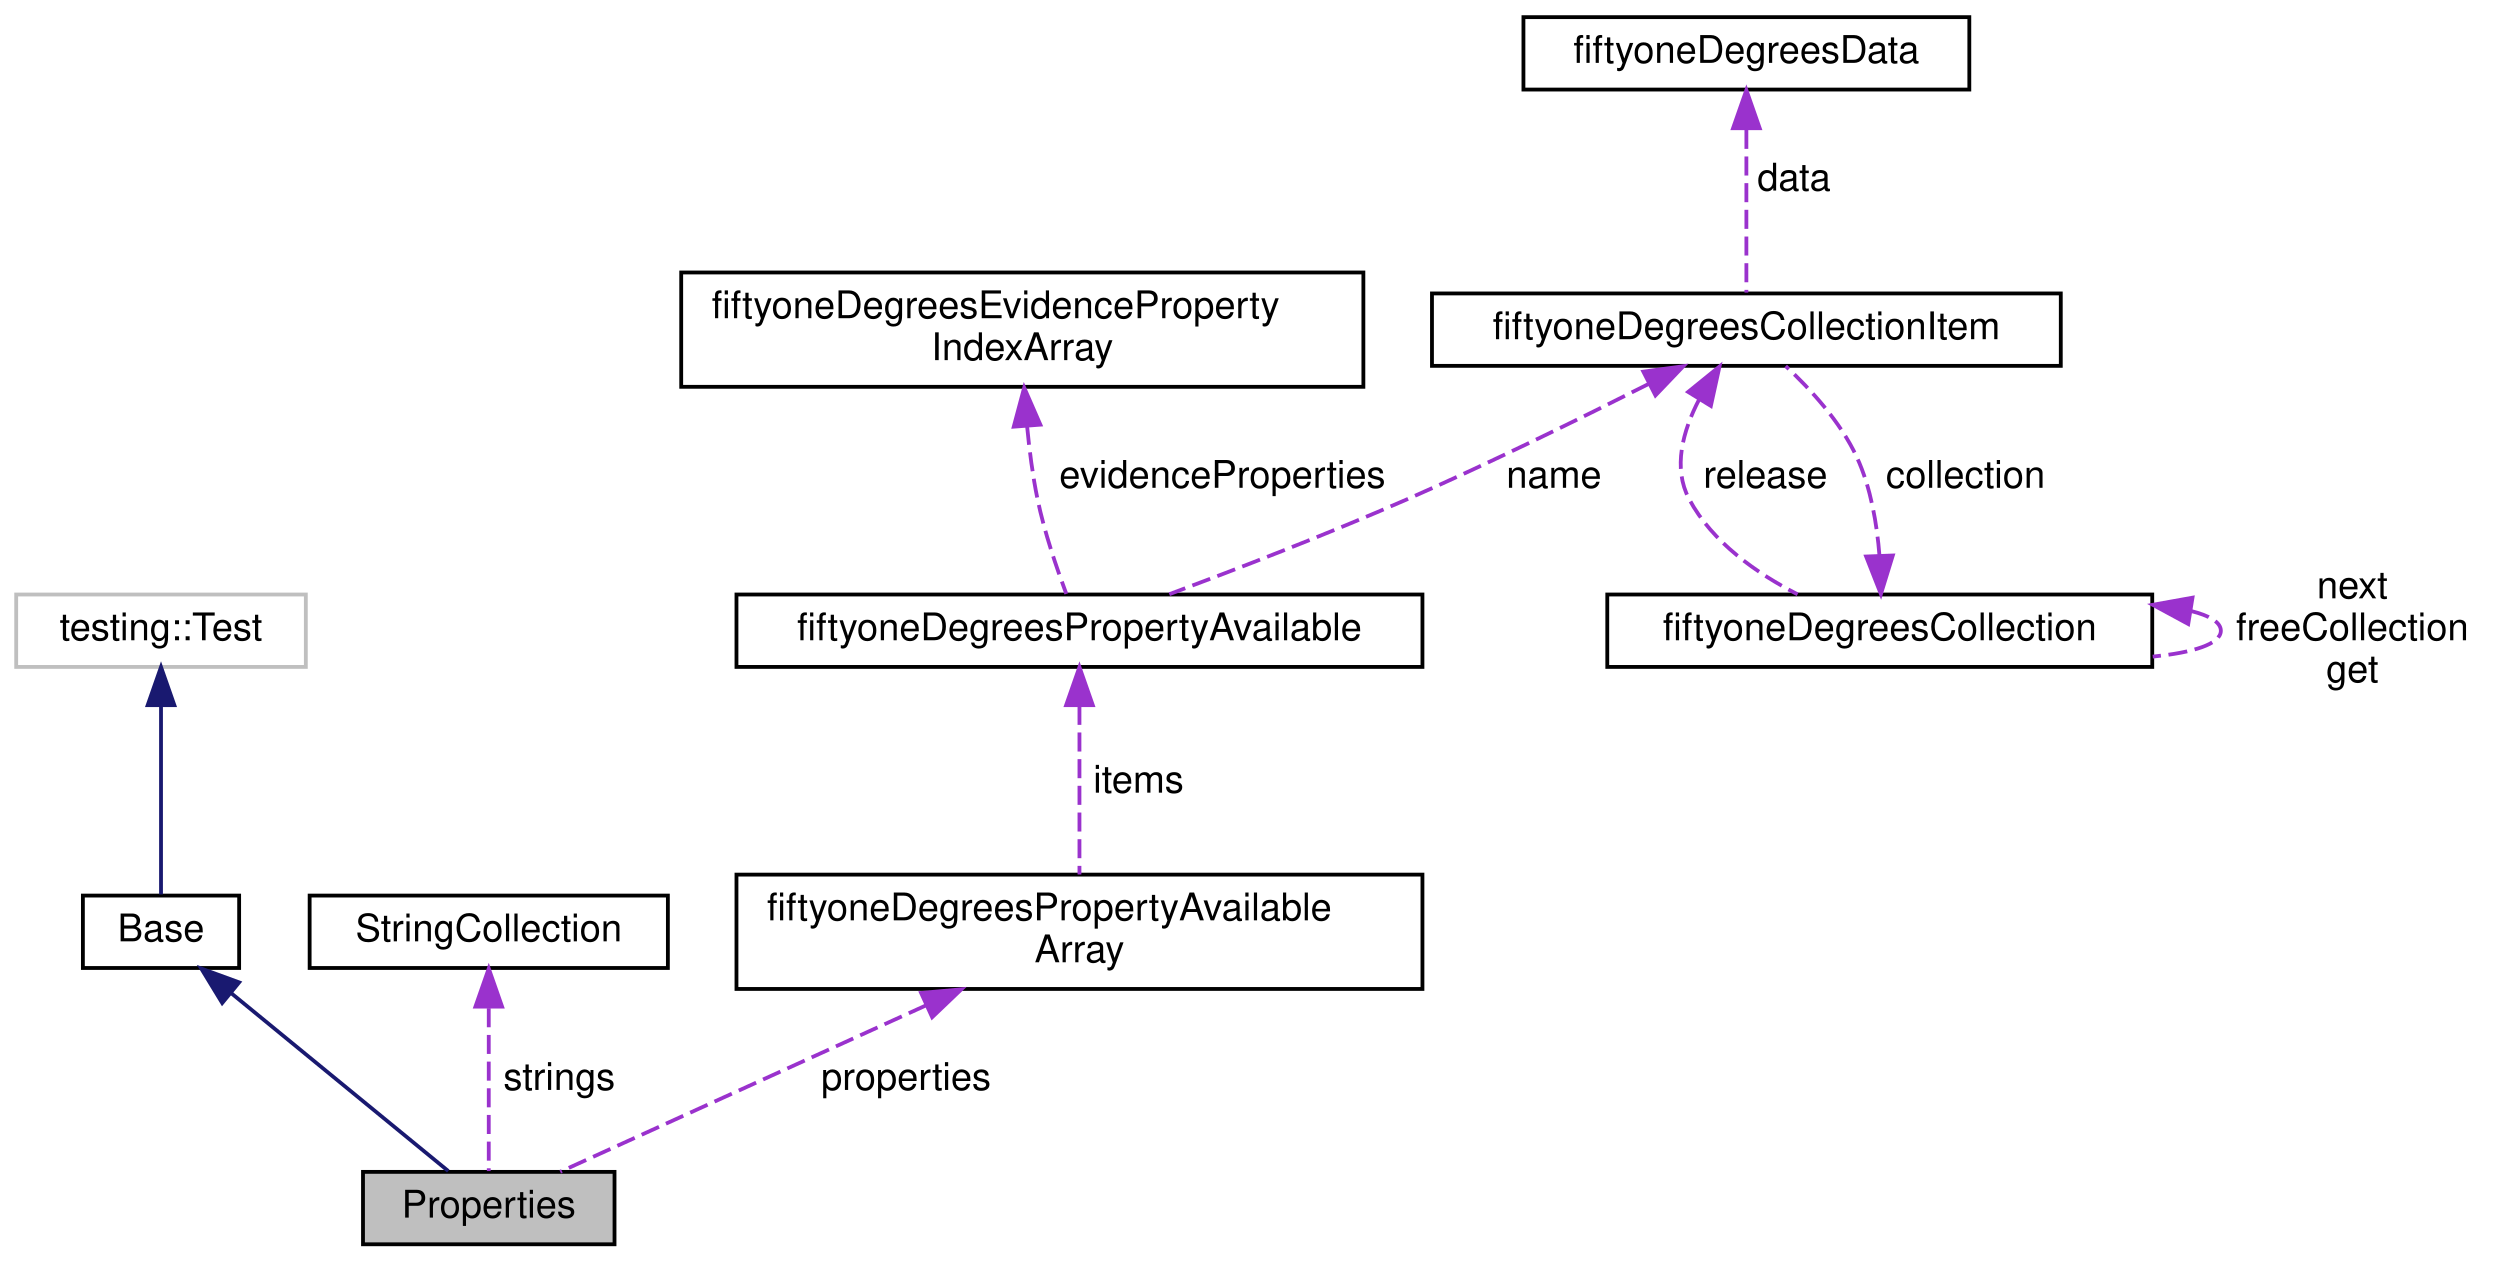
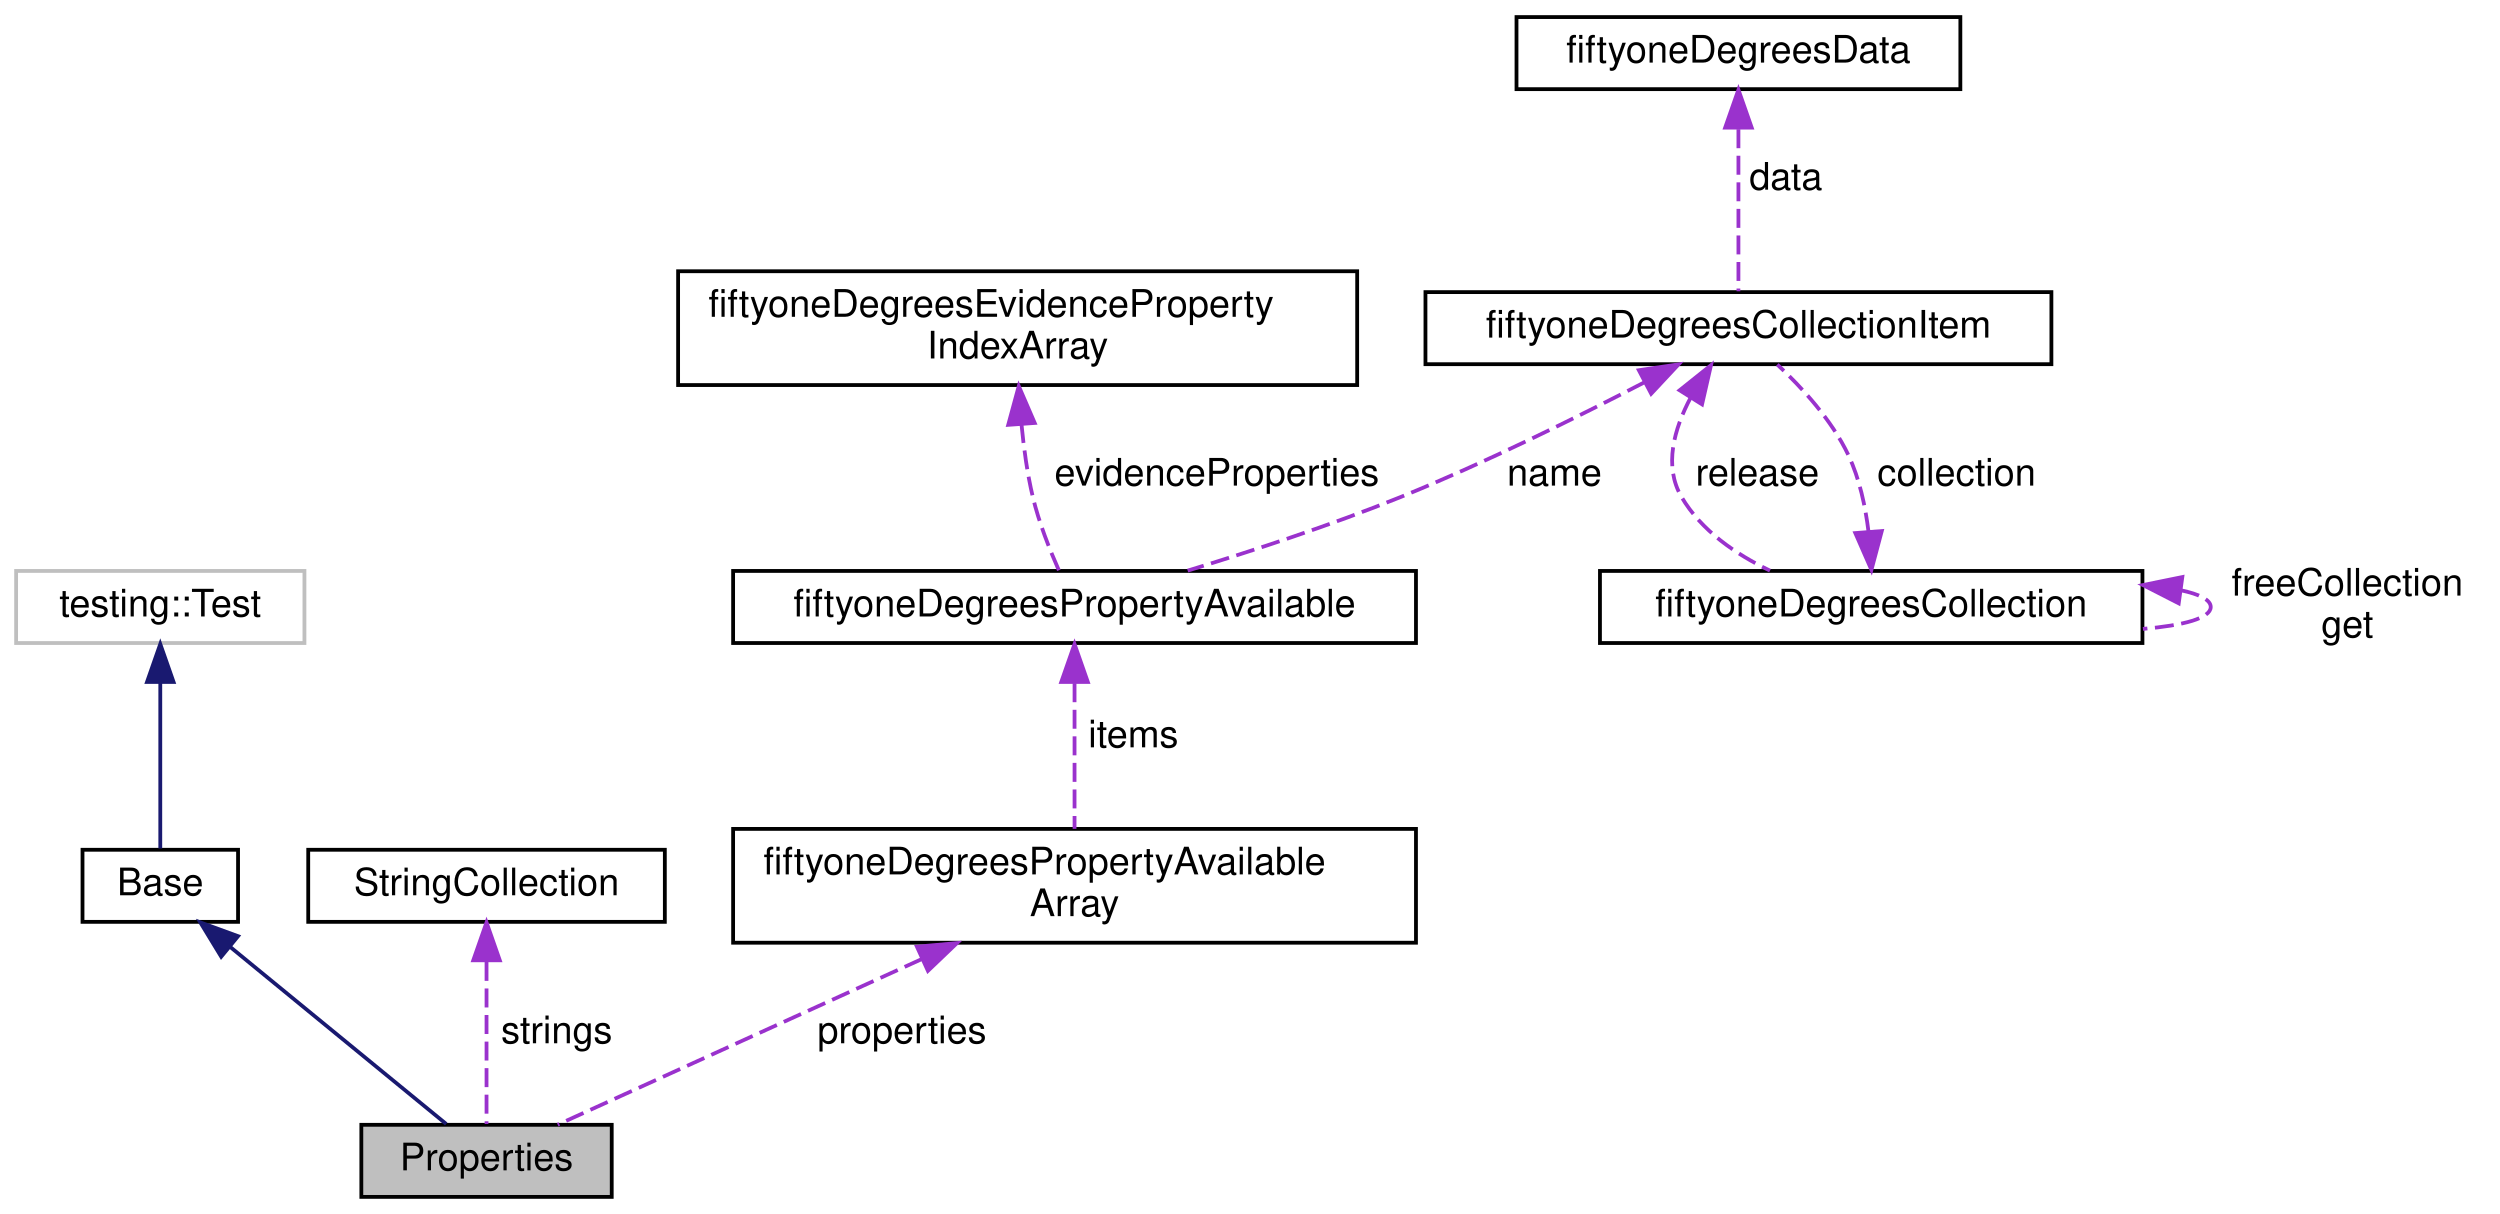
- <svg xmlns="http://www.w3.org/2000/svg" xmlns:xlink="http://www.w3.org/1999/xlink" width="656pt" height="331pt" viewBox="0.00 0.00 655.50 331.00">
-   <g id="graph0" class="graph" transform="scale(1 1) rotate(0) translate(4 327)">
+ <svg xmlns="http://www.w3.org/2000/svg" xmlns:xlink="http://www.w3.org/1999/xlink" width="659pt" height="320pt" viewBox="0.00 0.00 658.50 320.00">
+   <g id="graph0" class="graph" transform="scale(1 1) rotate(0) translate(4 316)">
    <g id="node1" class="node">
      <g id="a_node1">
        <a xlink:title="Properties test class used to test the functionality of properties.c.">
          <polygon fill="#bfbfbf" stroke="black" points="91,-0.5 91,-19.5 157,-19.5 157,-0.5 91,-0.5" />
          <text text-anchor="middle" x="124" y="-7.5" font-family="Helvetica,sans-Serif" font-size="10.00">Properties</text>
        </a>
      </g>
    </g>
    <g id="node2" class="node">
      <g id="a_node2">
        <a xlink:href="class_base.html" target="_top" xlink:title="Base test class used to carry out memory leak checks.">
          <polygon fill="none" stroke="black" points="17.5,-73 17.5,-92 58.5,-92 58.5,-73 17.5,-73" />
          <text text-anchor="middle" x="38" y="-80" font-family="Helvetica,sans-Serif" font-size="10.00">Base</text>
        </a>
      </g>
    </g>
    <g id="edge1" class="edge">
      <path fill="none" stroke="midnightblue" d="M56.33,-66.47C73.68,-52.25 99.14,-31.38 113.37,-19.72" />
      <polygon fill="midnightblue" stroke="midnightblue" points="54.06,-63.81 48.55,-72.86 58.5,-69.22 54.06,-63.81" />
    </g>
    <g id="node3" class="node">
      <g id="a_node3">
        <a xlink:title=" ">
-           <polygon fill="none" stroke="#bfbfbf" points="0,-152 0,-171 76,-171 76,-152 0,-152" />
-           <text text-anchor="middle" x="38" y="-159" font-family="Helvetica,sans-Serif" font-size="10.00">testing::Test</text>
+           <polygon fill="none" stroke="#bfbfbf" points="0,-146.5 0,-165.5 76,-165.5 76,-146.5 0,-146.5" />
+           <text text-anchor="middle" x="38" y="-153.5" font-family="Helvetica,sans-Serif" font-size="10.00">testing::Test</text>
        </a>
      </g>
    </g>
    <g id="edge2" class="edge">
-       <path fill="none" stroke="midnightblue" d="M38,-141.81C38,-126.09 38,-104.31 38,-92.31" />
-       <polygon fill="midnightblue" stroke="midnightblue" points="34.5,-141.97 38,-151.97 41.5,-141.97 34.5,-141.97" />
+       <path fill="none" stroke="midnightblue" d="M38,-136.09C38,-121.93 38,-103.2 38,-92.34" />
+       <polygon fill="midnightblue" stroke="midnightblue" points="34.5,-136.23 38,-146.23 41.5,-136.23 34.5,-136.23" />
    </g>
    <g id="node4" class="node">
      <g id="a_node4">
        <a xlink:href="class_string_collection.html" target="_top" xlink:title="String collection helper class, used by test classes to fetch.">
          <polygon fill="none" stroke="black" points="77,-73 77,-92 171,-92 171,-73 77,-73" />
          <text text-anchor="middle" x="124" y="-80" font-family="Helvetica,sans-Serif" font-size="10.00">StringCollection</text>
        </a>
      </g>
    </g>
    <g id="edge3" class="edge">
      <path fill="none" stroke="#9a32cd" stroke-dasharray="5,2" d="M124,-62.44C124,-48.53 124,-30.32 124,-19.72" />
      <polygon fill="#9a32cd" stroke="#9a32cd" points="120.5,-62.86 124,-72.86 127.5,-62.86 120.5,-62.86" />
      <text text-anchor="middle" x="142.5" y="-41" font-family="Helvetica,sans-Serif" font-size="10.00"> strings</text>
    </g>
    <g id="node5" class="node">
      <g id="a_node5">
        <a xlink:href="structfiftyone_degrees_property_available_array.html" target="_top" xlink:title="Array of items of type fiftyoneDegreesPropertyAvailable used to easily access and track the size of t...">
          <polygon fill="none" stroke="black" points="189,-67.5 189,-97.5 369,-97.5 369,-67.5 189,-67.5" />
          <text text-anchor="start" x="197" y="-85.5" font-family="Helvetica,sans-Serif" font-size="10.00">fiftyoneDegreesPropertyAvailable</text>
          <text text-anchor="middle" x="279" y="-74.5" font-family="Helvetica,sans-Serif" font-size="10.00">Array</text>
        </a>
      </g>
    </g>
    <g id="edge4" class="edge">
      <path fill="none" stroke="#9a32cd" stroke-dasharray="5,2" d="M238.76,-63.2C207.81,-49.12 166.44,-30.3 142.76,-19.53" />
      <polygon fill="#9a32cd" stroke="#9a32cd" points="237.45,-66.45 248.01,-67.4 240.35,-60.08 237.45,-66.45" />
      <text text-anchor="middle" x="233.5" y="-41" font-family="Helvetica,sans-Serif" font-size="10.00"> properties</text>
    </g>
    <g id="node6" class="node">
      <g id="a_node6">
        <a xlink:href="structfiftyone_degrees_property_available.html" target="_top" xlink:title="Used to access the property item quickly without the need to search.">
-           <polygon fill="none" stroke="black" points="189,-152 189,-171 369,-171 369,-152 189,-152" />
-           <text text-anchor="middle" x="279" y="-159" font-family="Helvetica,sans-Serif" font-size="10.00">fiftyoneDegreesPropertyAvailable</text>
+           <polygon fill="none" stroke="black" points="189,-146.5 189,-165.5 369,-165.5 369,-146.5 189,-146.5" />
+           <text text-anchor="middle" x="279" y="-153.5" font-family="Helvetica,sans-Serif" font-size="10.00">fiftyoneDegreesPropertyAvailable</text>
        </a>
      </g>
    </g>
    <g id="edge5" class="edge">
-       <path fill="none" stroke="#9a32cd" stroke-dasharray="5,2" d="M279,-141.8C279,-128.16 279,-109.96 279,-97.54" />
-       <polygon fill="#9a32cd" stroke="#9a32cd" points="275.5,-141.97 279,-151.97 282.5,-141.97 275.5,-141.97" />
+       <path fill="none" stroke="#9a32cd" stroke-dasharray="5,2" d="M279,-135.9C279,-123.82 279,-108.47 279,-97.51" />
+       <polygon fill="#9a32cd" stroke="#9a32cd" points="275.5,-136.23 279,-146.23 282.5,-136.23 275.5,-136.23" />
      <text text-anchor="middle" x="294.5" y="-119" font-family="Helvetica,sans-Serif" font-size="10.00"> items</text>
    </g>
    <g id="node7" class="node">
      <g id="a_node7">
        <a xlink:href="structfiftyone_degrees_evidence_property_index_array.html" target="_top" xlink:title="Array of items of type fiftyoneDegreesEvidencePropertyIndex used to easily access and track the size ...">
-           <polygon fill="none" stroke="black" points="174.5,-225.5 174.5,-255.5 353.5,-255.5 353.5,-225.5 174.5,-225.5" />
-           <text text-anchor="start" x="182.5" y="-243.5" font-family="Helvetica,sans-Serif" font-size="10.00">fiftyoneDegreesEvidenceProperty</text>
-           <text text-anchor="middle" x="264" y="-232.5" font-family="Helvetica,sans-Serif" font-size="10.00">IndexArray</text>
+           <polygon fill="none" stroke="black" points="174.5,-214.5 174.5,-244.5 353.5,-244.5 353.5,-214.5 174.5,-214.5" />
+           <text text-anchor="start" x="182.5" y="-232.5" font-family="Helvetica,sans-Serif" font-size="10.00">fiftyoneDegreesEvidenceProperty</text>
+           <text text-anchor="middle" x="264" y="-221.5" font-family="Helvetica,sans-Serif" font-size="10.00">IndexArray</text>
        </a>
      </g>
    </g>
    <g id="edge6" class="edge">
-       <path fill="none" stroke="#9a32cd" stroke-dasharray="5,2" d="M265.25,-215.26C265.85,-208.95 266.72,-202.18 268,-196 269.79,-187.37 273.05,-177.85 275.55,-171.17" />
-       <polygon fill="#9a32cd" stroke="#9a32cd" points="261.76,-215.04 264.5,-225.28 268.74,-215.57 261.76,-215.04" />
-       <text text-anchor="middle" x="316.5" y="-199" font-family="Helvetica,sans-Serif" font-size="10.00"> evidenceProperties</text>
+       <path fill="none" stroke="#9a32cd" stroke-dasharray="5,2" d="M265.01,-204.21C265.61,-197.9 266.54,-191.15 268,-185 269.59,-178.29 272.47,-171.06 274.88,-165.62" />
+       <polygon fill="#9a32cd" stroke="#9a32cd" points="261.52,-204.01 264.3,-214.23 268.5,-204.51 261.52,-204.01" />
+       <text text-anchor="middle" x="316.5" y="-188" font-family="Helvetica,sans-Serif" font-size="10.00"> evidenceProperties</text>
    </g>
    <g id="node8" class="node">
      <g id="a_node8">
        <a xlink:href="structfiftyone_degrees_collection_item.html" target="_top" xlink:title="Used to store a handle to the underlying item that could be used to release the item when it's finish...">
-           <polygon fill="none" stroke="black" points="371.5,-231 371.5,-250 536.5,-250 536.5,-231 371.5,-231" />
-           <text text-anchor="middle" x="454" y="-238" font-family="Helvetica,sans-Serif" font-size="10.00">fiftyoneDegreesCollectionItem</text>
+           <polygon fill="none" stroke="black" points="371.5,-220 371.5,-239 536.5,-239 536.5,-220 371.5,-220" />
+           <text text-anchor="middle" x="454" y="-227" font-family="Helvetica,sans-Serif" font-size="10.00">fiftyoneDegreesCollectionItem</text>
        </a>
      </g>
    </g>
    <g id="edge7" class="edge">
-       <path fill="none" stroke="#9a32cd" stroke-dasharray="5,2" d="M428.38,-226.27C410.74,-217.34 386.66,-205.49 365,-196 344.16,-186.87 319.98,-177.56 302.58,-171.08" />
-       <polygon fill="#9a32cd" stroke="#9a32cd" points="426.96,-229.48 437.46,-230.9 430.14,-223.24 426.96,-229.48" />
-       <text text-anchor="middle" x="403.5" y="-199" font-family="Helvetica,sans-Serif" font-size="10.00"> name</text>
+       <path fill="none" stroke="#9a32cd" stroke-dasharray="5,2" d="M429.19,-215.21C411.57,-206.06 387.19,-193.99 365,-185 346.66,-177.58 325.54,-170.68 308.82,-165.58" />
+       <polygon fill="#9a32cd" stroke="#9a32cd" points="427.75,-218.41 438.23,-219.95 431,-212.21 427.75,-218.41" />
+       <text text-anchor="middle" x="405.5" y="-188" font-family="Helvetica,sans-Serif" font-size="10.00"> name</text>
    </g>
    <g id="node9" class="node">
      <g id="a_node9">
        <a xlink:href="structfiftyone_degrees_collection.html" target="_top" xlink:title="All the shared methods and fields required by file, memory and cached collections.">
-           <polygon fill="none" stroke="black" points="417.5,-152 417.5,-171 560.5,-171 560.5,-152 417.5,-152" />
-           <text text-anchor="middle" x="489" y="-159" font-family="Helvetica,sans-Serif" font-size="10.00">fiftyoneDegreesCollection</text>
+           <polygon fill="none" stroke="black" points="417.5,-146.5 417.5,-165.5 560.5,-165.5 560.5,-146.5 417.5,-146.5" />
+           <text text-anchor="middle" x="489" y="-153.5" font-family="Helvetica,sans-Serif" font-size="10.00">fiftyoneDegreesCollection</text>
        </a>
      </g>
    </g>
    <g id="edge9" class="edge">
-       <path fill="none" stroke="#9a32cd" stroke-dasharray="5,2" d="M441.58,-222.13C437.33,-213.95 434.62,-204.21 439,-196 445.05,-184.66 456.83,-176.49 467.44,-171.05" />
-       <polygon fill="#9a32cd" stroke="#9a32cd" points="438.72,-224.16 446.95,-230.83 444.68,-220.48 438.72,-224.16" />
-       <text text-anchor="middle" x="459" y="-199" font-family="Helvetica,sans-Serif" font-size="10.00"> release</text>
+       <path fill="none" stroke="#9a32cd" stroke-dasharray="5,2" d="M441.43,-211.23C437.03,-202.96 434.25,-193.11 439,-185 444.18,-176.16 453.29,-169.9 462.32,-165.58" />
+       <polygon fill="#9a32cd" stroke="#9a32cd" points="438.49,-213.12 446.77,-219.73 444.41,-209.4 438.49,-213.12" />
+       <text text-anchor="middle" x="459" y="-188" font-family="Helvetica,sans-Serif" font-size="10.00"> release</text>
    </g>
    <g id="edge8" class="edge">
-       <path fill="none" stroke="#9a32cd" stroke-dasharray="5,2" d="M488.92,-181.21C488.28,-189.43 486.67,-199.02 483,-207 478.7,-216.34 470.78,-224.93 464.31,-230.93" />
-       <polygon fill="#9a32cd" stroke="#9a32cd" points="492.42,-181.24 489.3,-171.11 485.42,-180.97 492.42,-181.24" />
-       <text text-anchor="middle" x="511.5" y="-199" font-family="Helvetica,sans-Serif" font-size="10.00"> collection</text>
+       <path fill="none" stroke="#9a32cd" stroke-dasharray="5,2" d="M488.28,-175.91C487.47,-182.51 485.92,-189.81 483,-196 478.61,-205.3 470.7,-213.89 464.25,-219.9" />
+       <polygon fill="#9a32cd" stroke="#9a32cd" points="491.79,-176.02 489.06,-165.78 484.81,-175.48 491.79,-176.02" />
+       <text text-anchor="middle" x="511.5" y="-188" font-family="Helvetica,sans-Serif" font-size="10.00"> collection</text>
    </g>
    <g id="edge10" class="edge">
-       <path fill="none" stroke="#9a32cd" stroke-dasharray="5,2" d="M570.61,-166.69C575.54,-165.46 578.5,-163.73 578.5,-161.5 578.5,-158.02 571.29,-155.76 560.63,-154.7" />
-       <polygon fill="#9a32cd" stroke="#9a32cd" points="569.94,-163.26 560.63,-168.3 571.06,-170.17 569.94,-163.26" />
-       <text text-anchor="middle" x="613" y="-170" font-family="Helvetica,sans-Serif" font-size="10.00"> next</text>
-       <text text-anchor="middle" x="613" y="-159" font-family="Helvetica,sans-Serif" font-size="10.00">freeCollection</text>
-       <text text-anchor="middle" x="613" y="-148" font-family="Helvetica,sans-Serif" font-size="10.00">get</text>
+       <path fill="none" stroke="#9a32cd" stroke-dasharray="5,2" d="M570.61,-160.41C575.54,-159.36 578.5,-157.89 578.5,-156 578.5,-153.04 571.29,-151.12 560.63,-150.22" />
+       <polygon fill="#9a32cd" stroke="#9a32cd" points="570.06,-156.96 560.63,-161.78 571.01,-163.89 570.06,-156.96" />
+       <text text-anchor="middle" x="614.5" y="-159" font-family="Helvetica,sans-Serif" font-size="10.00"> freeCollection</text>
+       <text text-anchor="middle" x="614.5" y="-148" font-family="Helvetica,sans-Serif" font-size="10.00">get</text>
    </g>
    <g id="node10" class="node">
      <g id="a_node10">
        <a xlink:href="structfiftyone_degrees_data.html" target="_top" xlink:title="Data structure used for reusing memory which may have been allocated in a previous operation.">
-           <polygon fill="none" stroke="black" points="395.5,-303.5 395.5,-322.5 512.5,-322.5 512.5,-303.5 395.5,-303.5" />
-           <text text-anchor="middle" x="454" y="-310.5" font-family="Helvetica,sans-Serif" font-size="10.00">fiftyoneDegreesData</text>
+           <polygon fill="none" stroke="black" points="395.5,-292.5 395.5,-311.5 512.5,-311.5 512.5,-292.5 395.5,-292.5" />
+           <text text-anchor="middle" x="454" y="-299.5" font-family="Helvetica,sans-Serif" font-size="10.00">fiftyoneDegreesData</text>
        </a>
      </g>
    </g>
    <g id="edge11" class="edge">
-       <path fill="none" stroke="#9a32cd" stroke-dasharray="5,2" d="M454,-292.94C454,-279.03 454,-260.82 454,-250.22" />
-       <polygon fill="#9a32cd" stroke="#9a32cd" points="450.5,-293.36 454,-303.36 457.5,-293.36 450.5,-293.36" />
-       <text text-anchor="middle" x="466.5" y="-277" font-family="Helvetica,sans-Serif" font-size="10.00"> data</text>
+       <path fill="none" stroke="#9a32cd" stroke-dasharray="5,2" d="M454,-281.94C454,-268.03 454,-249.82 454,-239.22" />
+       <polygon fill="#9a32cd" stroke="#9a32cd" points="450.5,-282.36 454,-292.36 457.5,-282.36 450.5,-282.36" />
+       <text text-anchor="middle" x="466.5" y="-266" font-family="Helvetica,sans-Serif" font-size="10.00"> data</text>
    </g>
  </g>
</svg>
